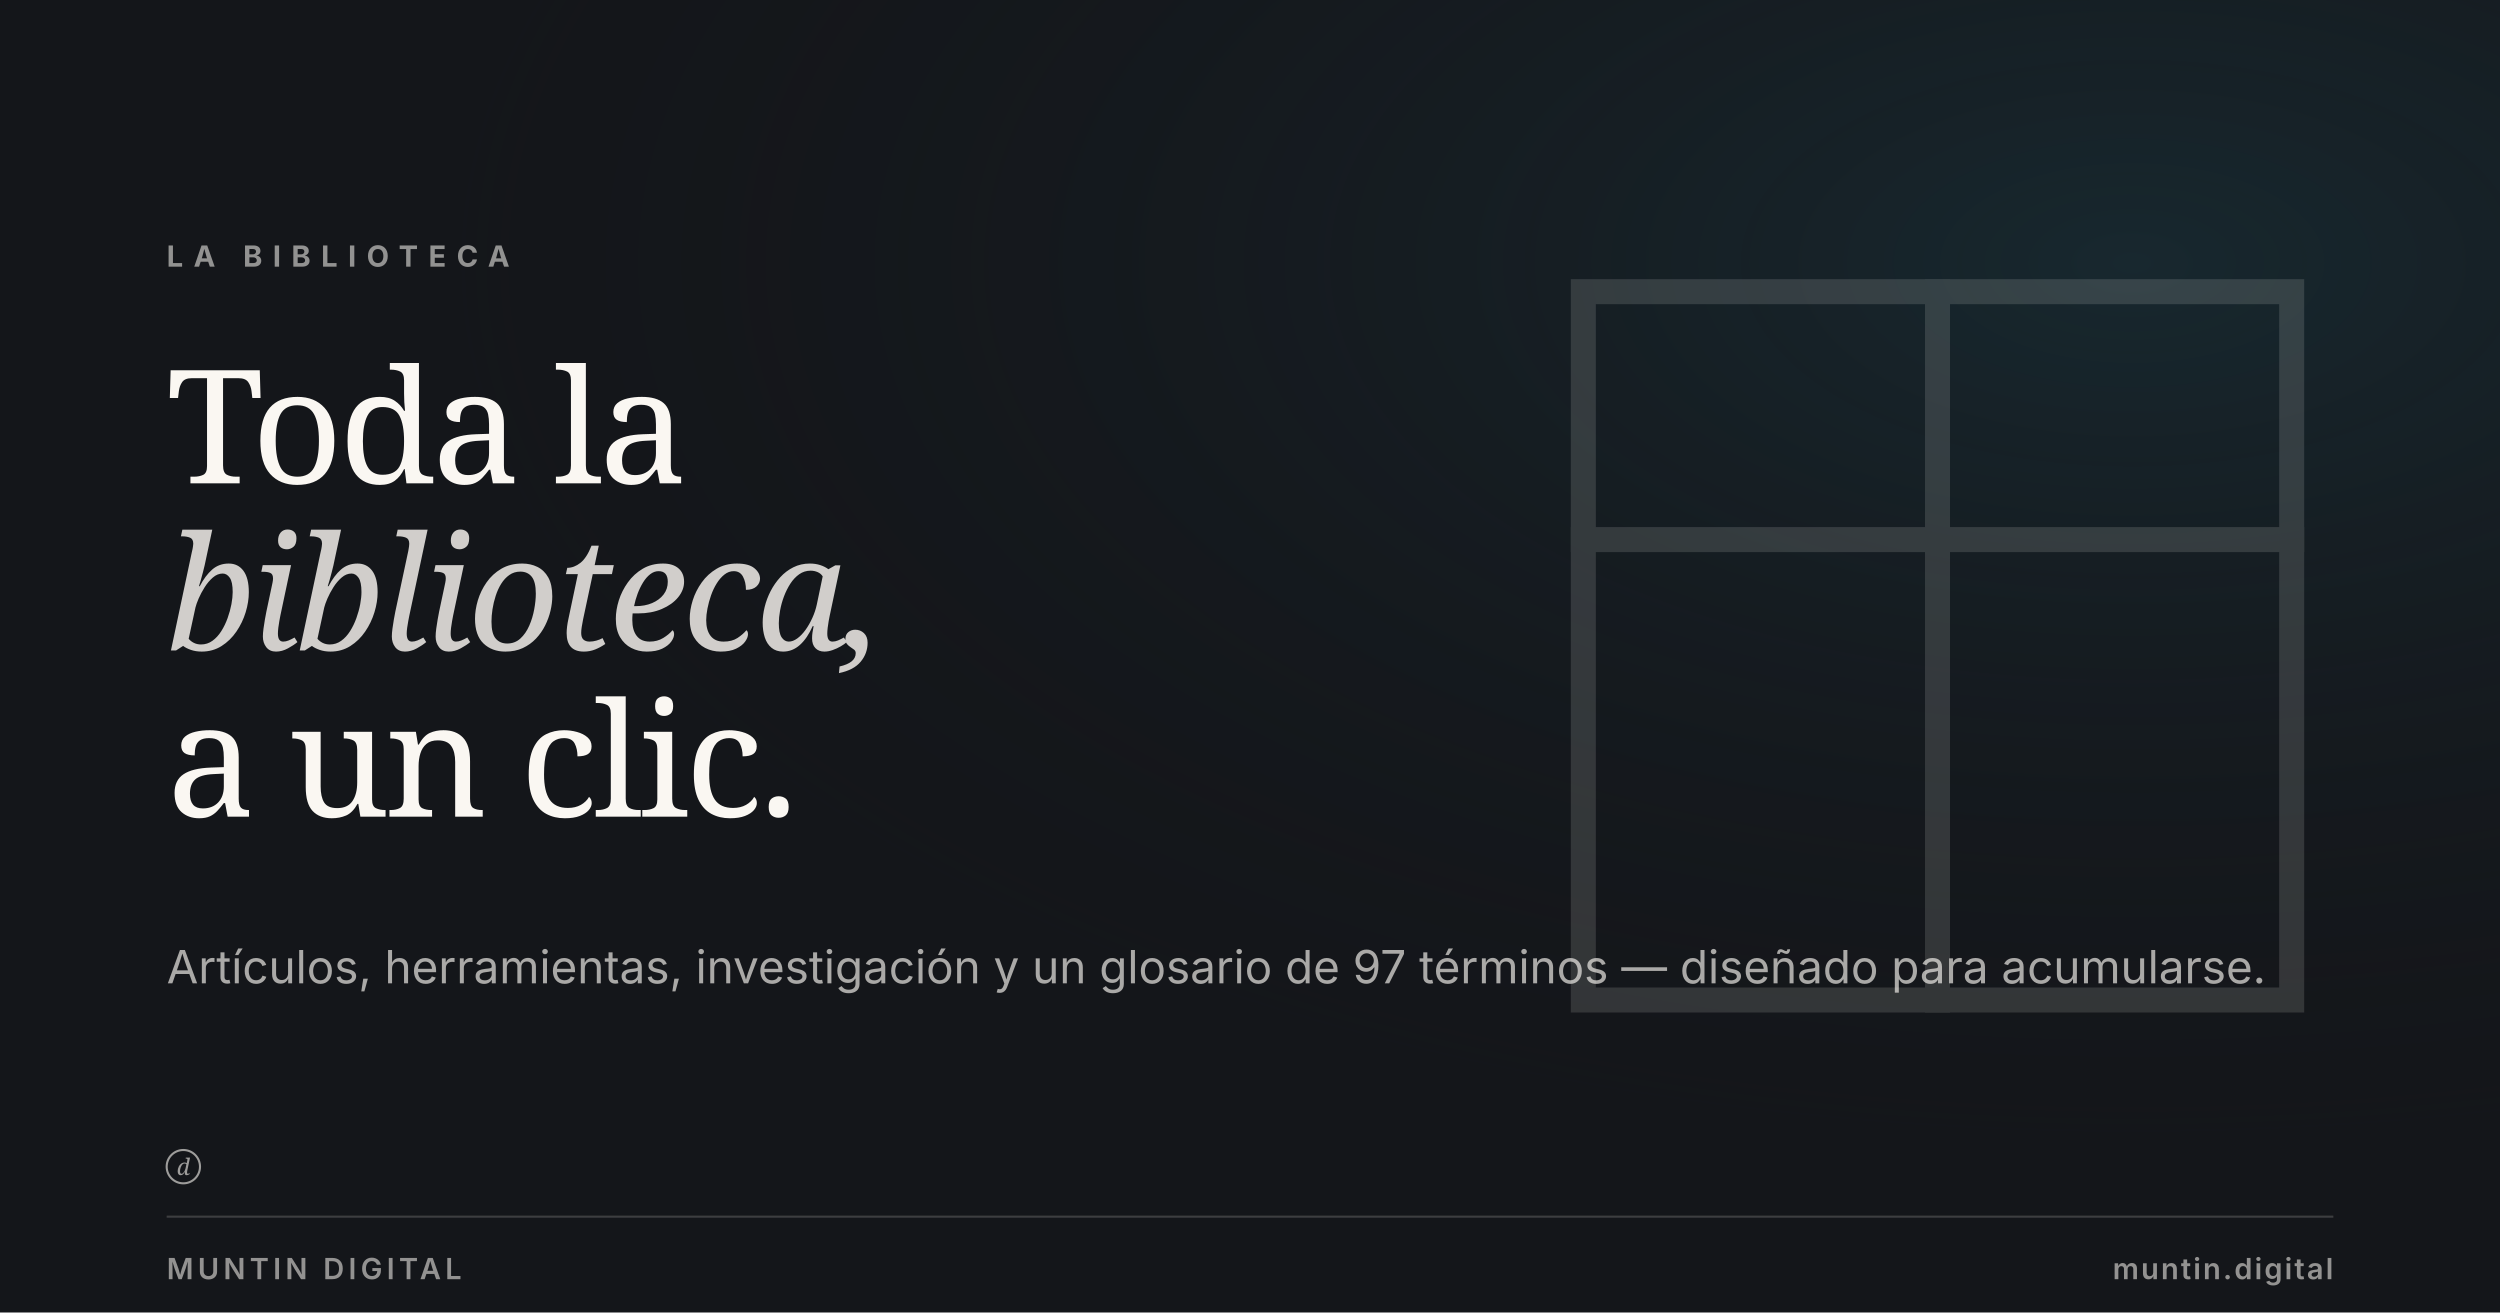
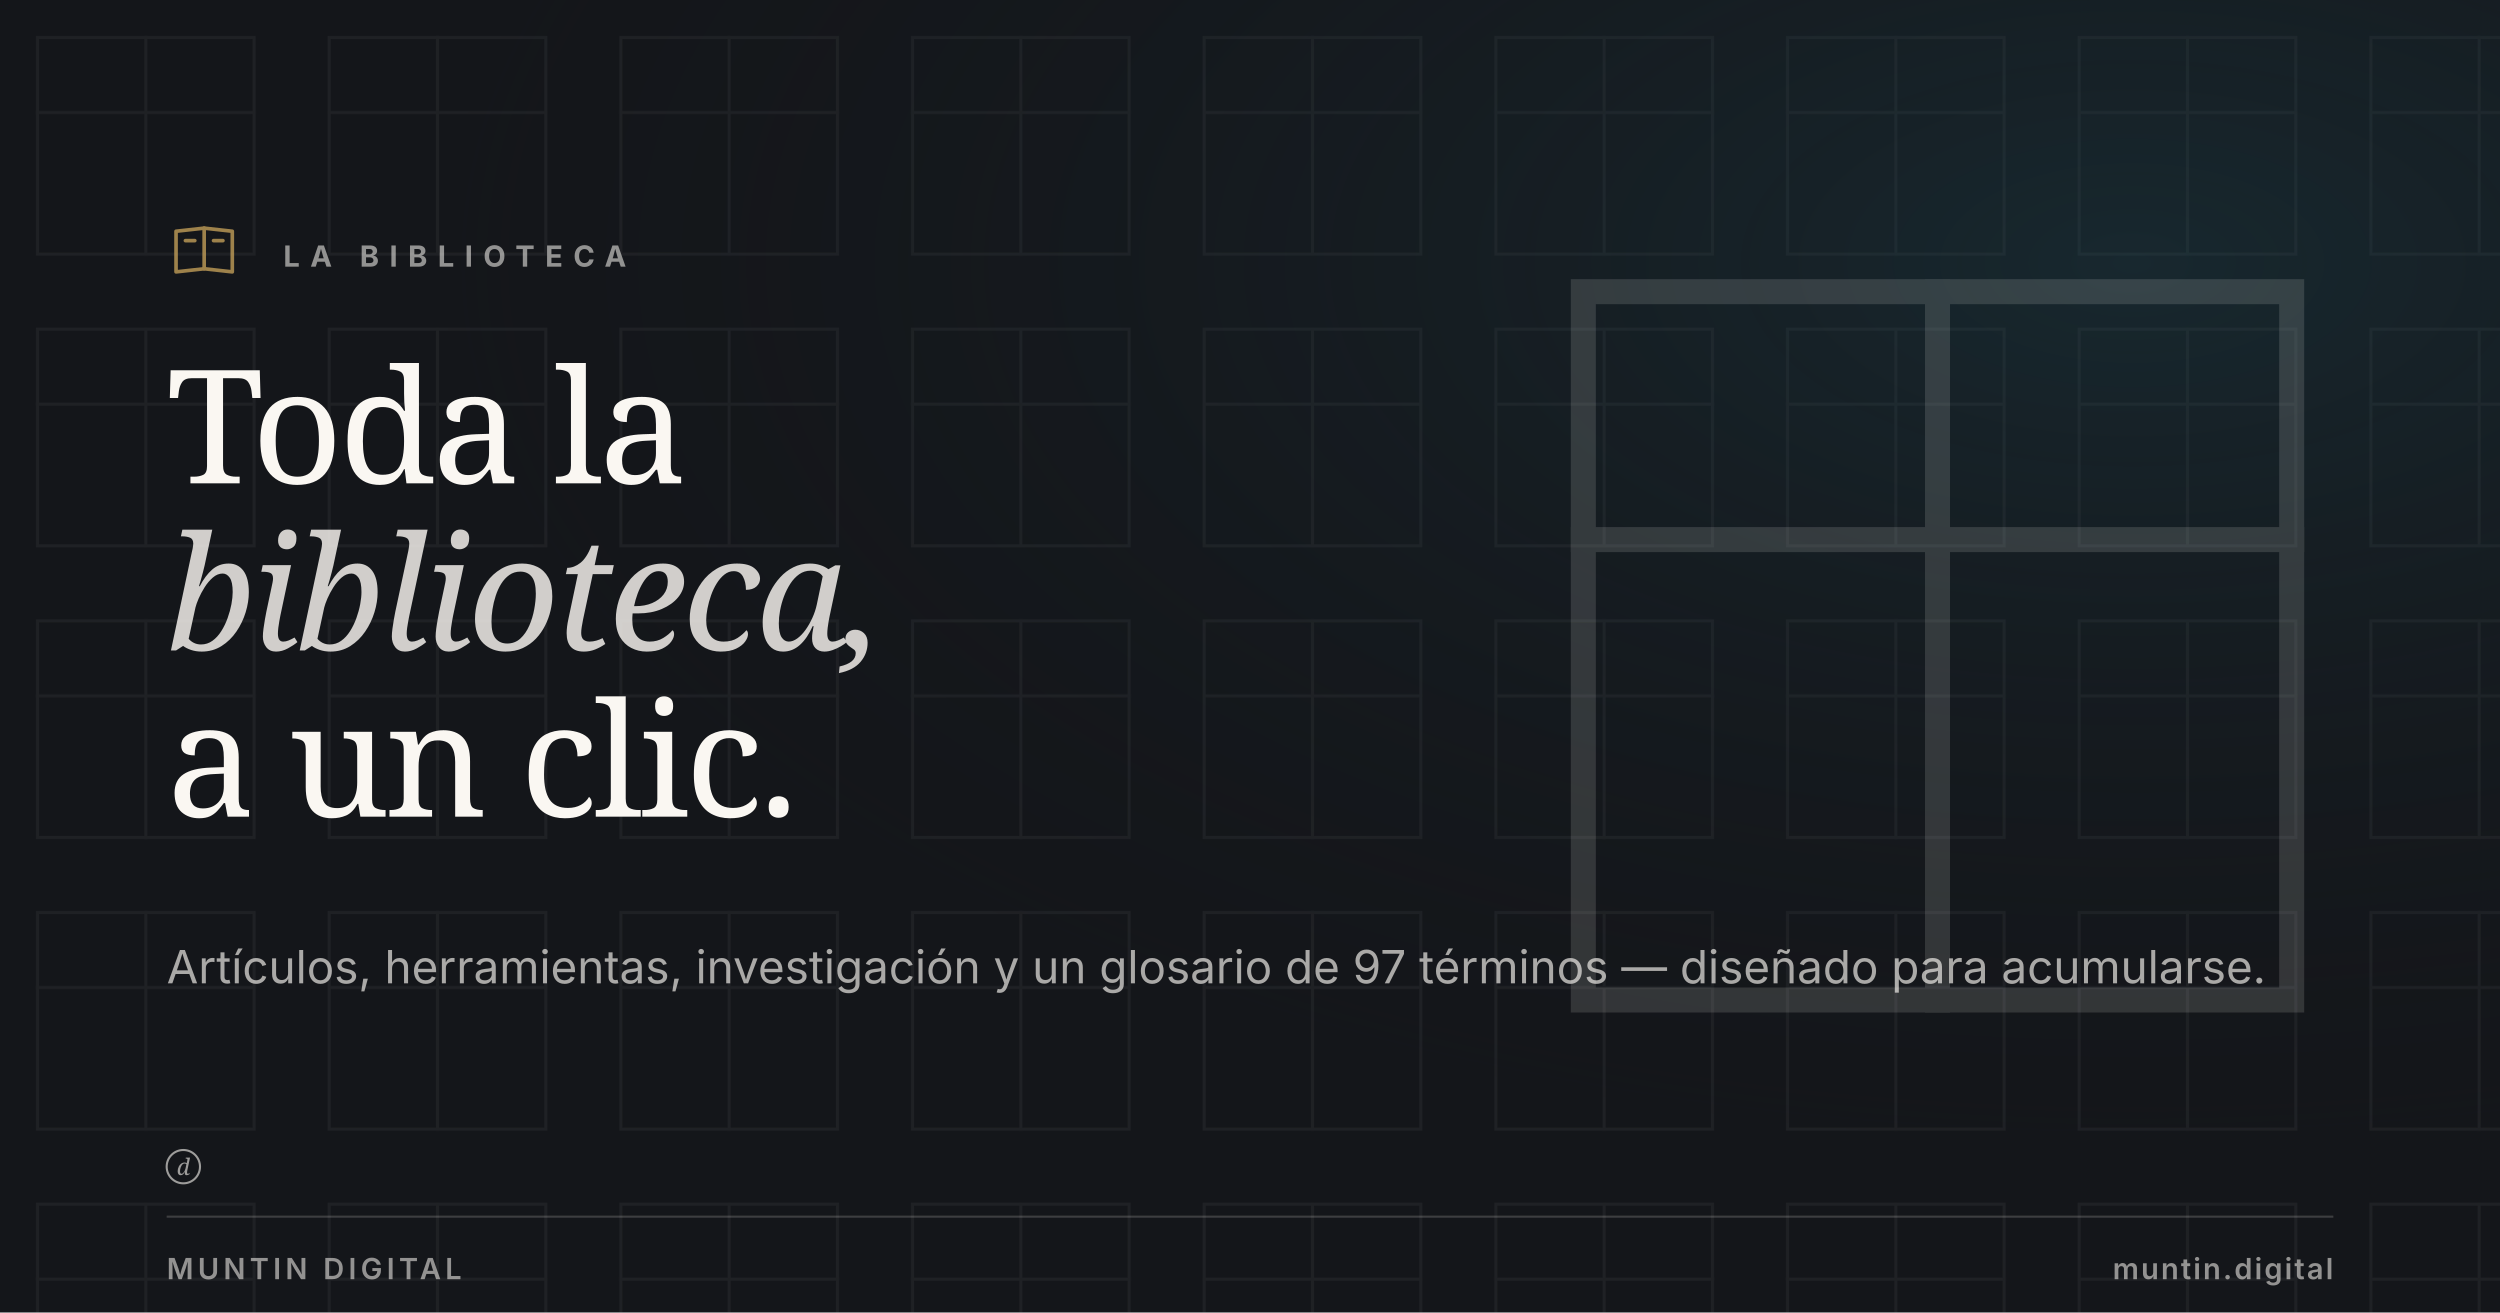
<svg xmlns="http://www.w3.org/2000/svg" viewBox="0 0 1200 630" width="1200" height="630">
  <defs>
    <radialGradient id="glow" cx="85%" cy="20%" r="70%">
      <stop offset="0%" stop-color="#1F4E5B" stop-opacity="0.32" />
      <stop offset="100%" stop-color="#14161A" stop-opacity="0" />
    </radialGradient>
  </defs>
  <rect width="1200" height="630" fill="#14161A" />
+   <defs>
+     <pattern id="muntinField" x="0" y="0" width="140" height="140" patternUnits="userSpaceOnUse">
+       <g transform="translate(18, 18)" fill="none" stroke="#FAF7F2" stroke-width="1.5" stroke-linecap="square" stroke-linejoin="miter">
+         <rect x="0" y="0" width="104" height="104" />
+         <line x1="52" y1="0" x2="52" y2="104" />
+         <line x1="0" y1="36" x2="104" y2="36" />
+       </g>
+     </pattern>
+   </defs>
+   <rect width="1200" height="630" fill="url(#muntinField)" opacity="0.05" />
  <rect width="1200" height="630" fill="url(#glow)" />
  <g transform="translate(760, 140)" stroke="#FAF7F2" stroke-width="12" stroke-linecap="square" stroke-linejoin="miter" fill="none" opacity="0.14">
    <rect x="0" y="0" width="340" height="340" />
    <line x1="170" y1="0" x2="170" y2="340" />
    <line x1="0" y1="119" x2="340" y2="119" />
  </g>
-   <text x="80" y="128" font-family="Inter, Arial, sans-serif" font-size="14" font-weight="700" letter-spacing="5" fill="#FAF7F2" opacity="0.55">LA BIBLIOTECA</text>
+   <g transform="translate(80, 102) scale(1.5)" fill="none" stroke="#C5A059" stroke-width="1.167" stroke-linecap="round" stroke-linejoin="round" color="#C5A059" opacity="0.78">
+     <path d="M3 6 L12 5 L21 6 L21 19 L12 18 L3 19 Z" />
+     <line x1="12" y1="5" x2="12" y2="18" />
+     <line x1="6" y1="9" x2="9" y2="9" />
+     <line x1="15" y1="9" x2="18" y2="9" />
+   </g>
+   <text x="136" y="128" font-family="Inter, Arial, sans-serif" font-size="14" font-weight="700" letter-spacing="5" fill="#FAF7F2" opacity="0.55">LA BIBLIOTECA</text>
  <text x="80" y="232" font-family="Fraunces, Georgia, serif" font-size="76" font-weight="500" letter-spacing="-2" fill="#FAF7F2">Toda la</text>
  <text x="80" y="312" font-family="Fraunces, Georgia, serif" font-style="italic" font-size="76" font-weight="400" letter-spacing="-2" fill="#FAF7F2" opacity="0.82">biblioteca,</text>
  <text x="80" y="392" font-family="Fraunces, Georgia, serif" font-size="76" font-weight="500" letter-spacing="-2" fill="#FAF7F2">a un clic.</text>
  <text x="80" y="472" font-family="Inter, Arial, sans-serif" font-size="22" font-weight="400" fill="#FAF7F2" opacity="0.65">Artículos, herramientas, investigación y un glosario de 97 términos — diseñado para acumularse.</text>
  <g transform="translate(80, 552)" fill="#FAF7F2" opacity="0.6">
    <circle cx="8" cy="8" r="8" fill="none" stroke="#FAF7F2" stroke-width="1" />
    <text x="8" y="12" text-anchor="middle" font-family="Fraunces, Georgia, serif" font-style="italic" font-size="11" font-weight="500" fill="#FAF7F2">d</text>
  </g>
  <line x1="80" y1="584" x2="1120" y2="584" stroke="rgba(250,247,242,0.18)" stroke-width="1" />
  <text x="80" y="614" font-family="Inter, Arial, sans-serif" font-size="14" font-weight="600" letter-spacing="2" fill="rgba(250,247,242,0.55)">MUNTIN DIGITAL</text>
  <text x="1120" y="614" text-anchor="end" font-family="Inter, Arial, sans-serif" font-size="14" font-weight="600" letter-spacing="1" fill="rgba(250,247,242,0.55)">muntin.digital</text>
</svg>
